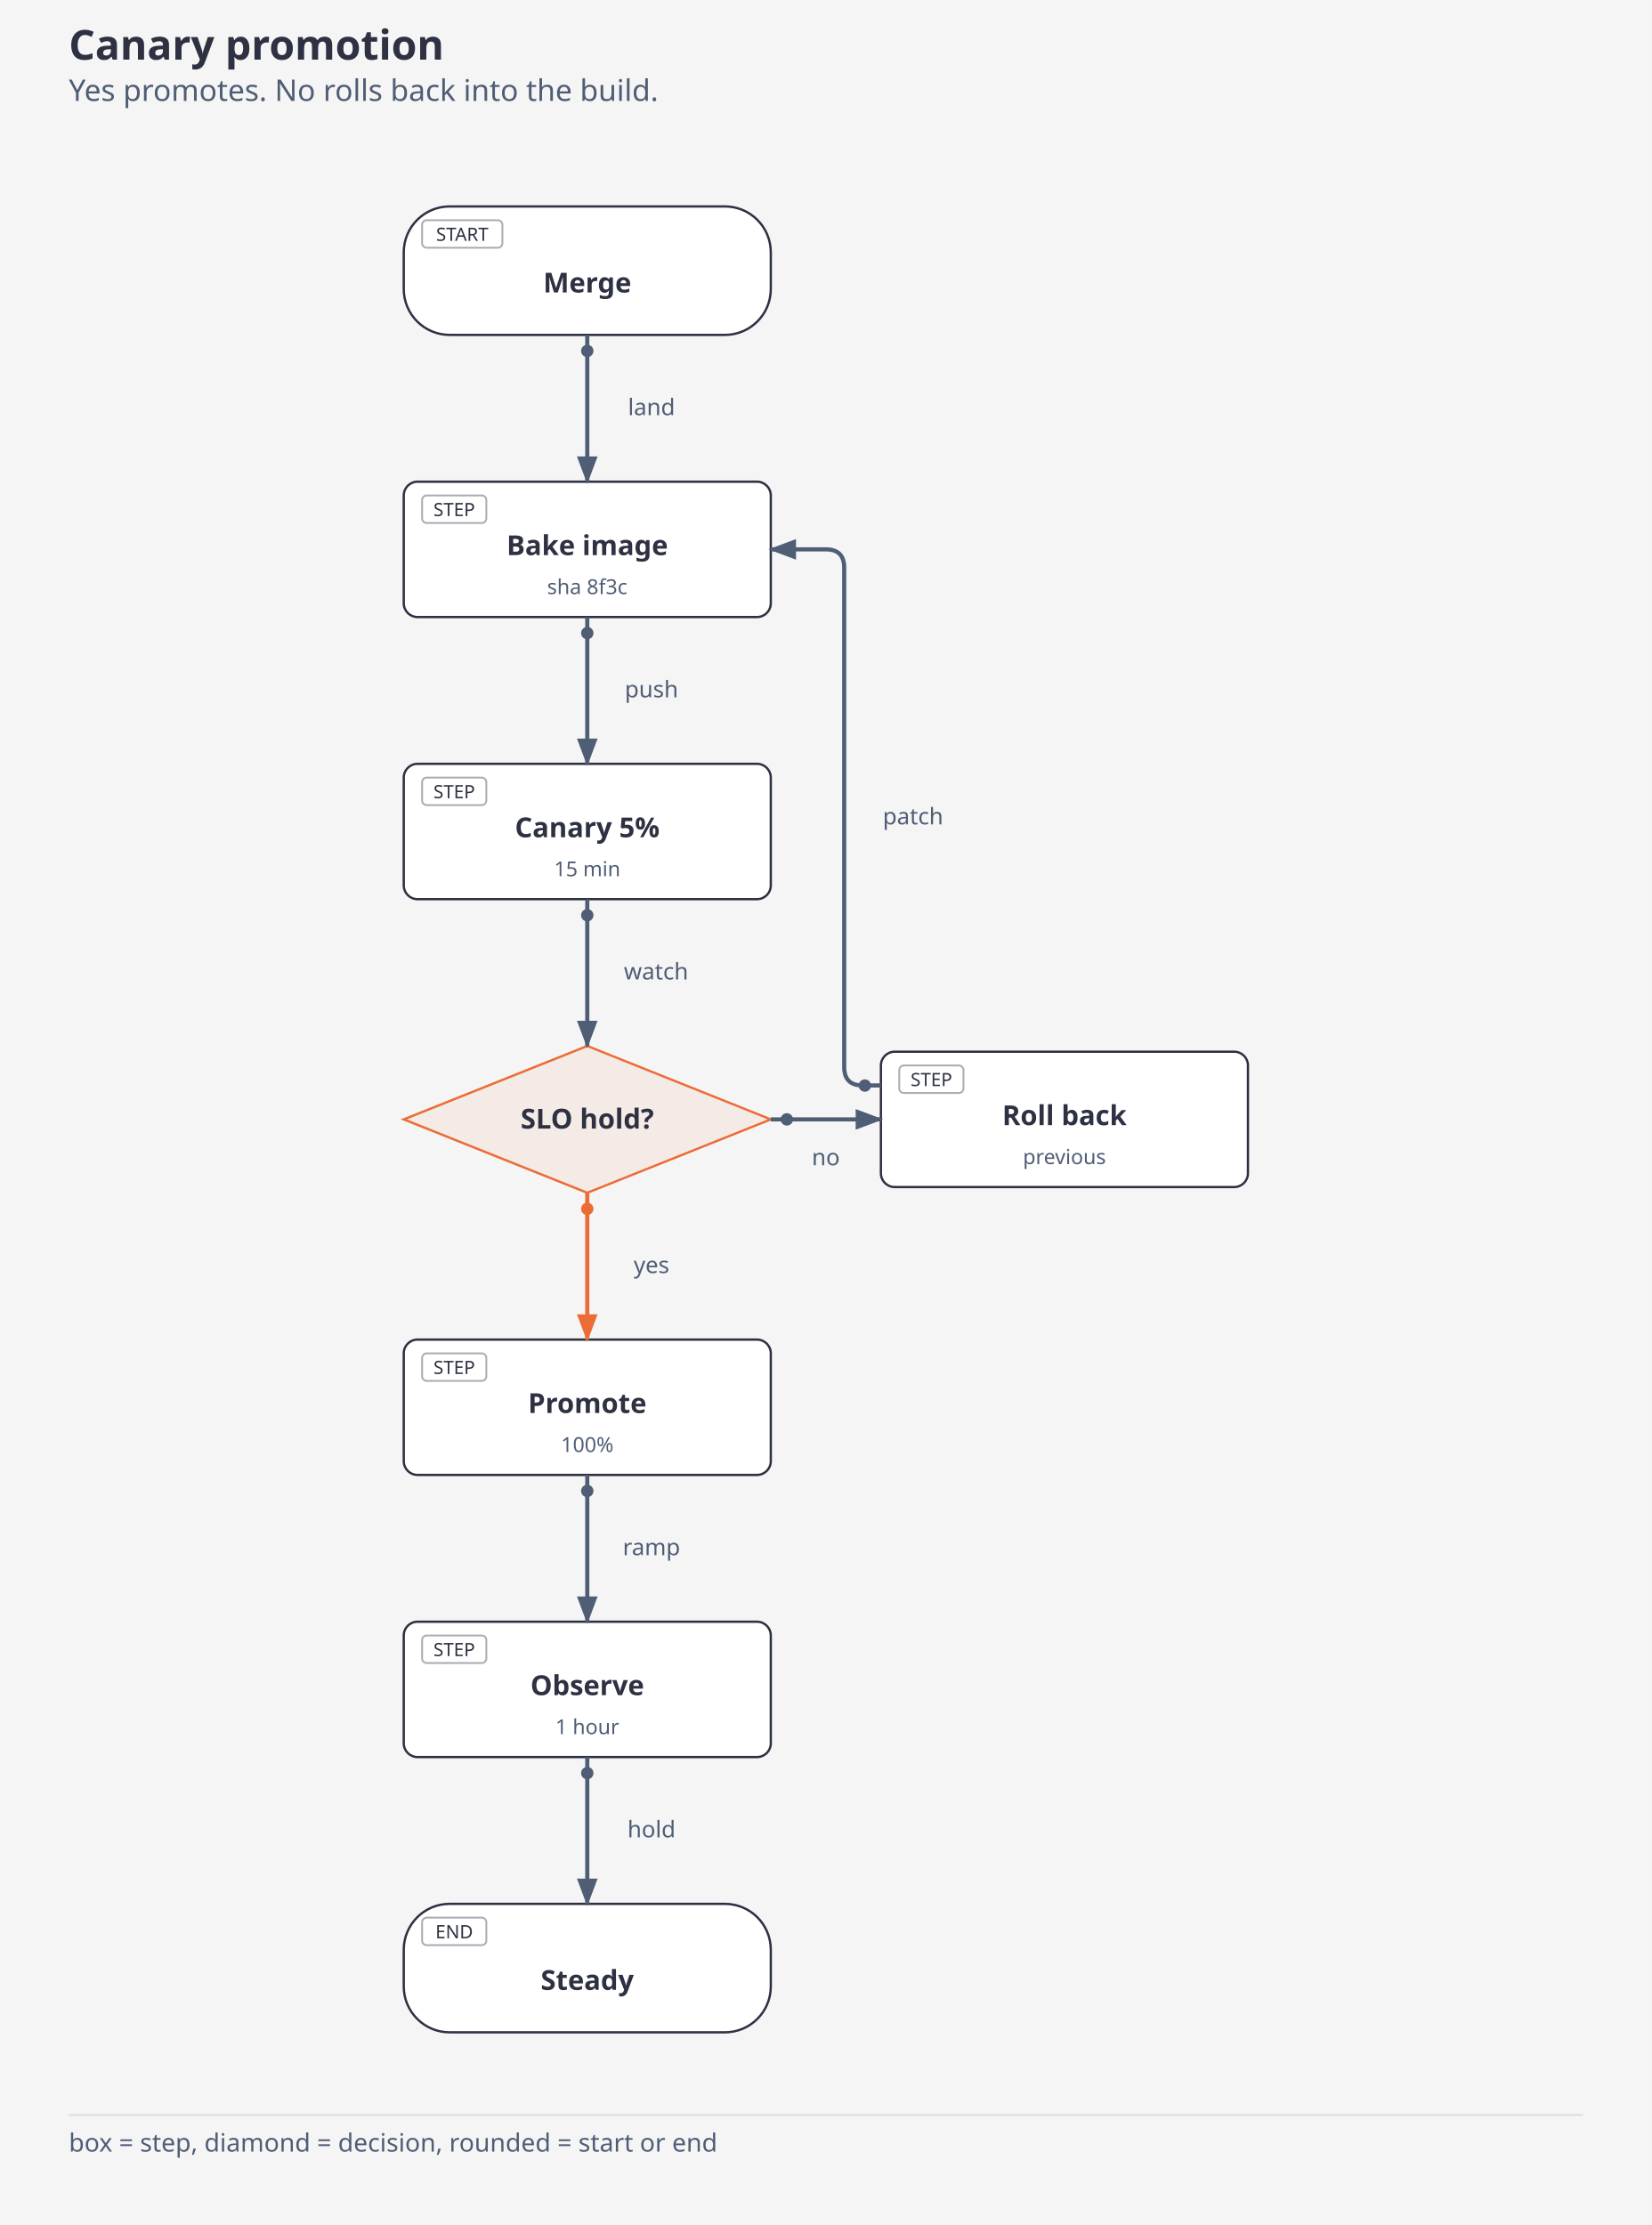
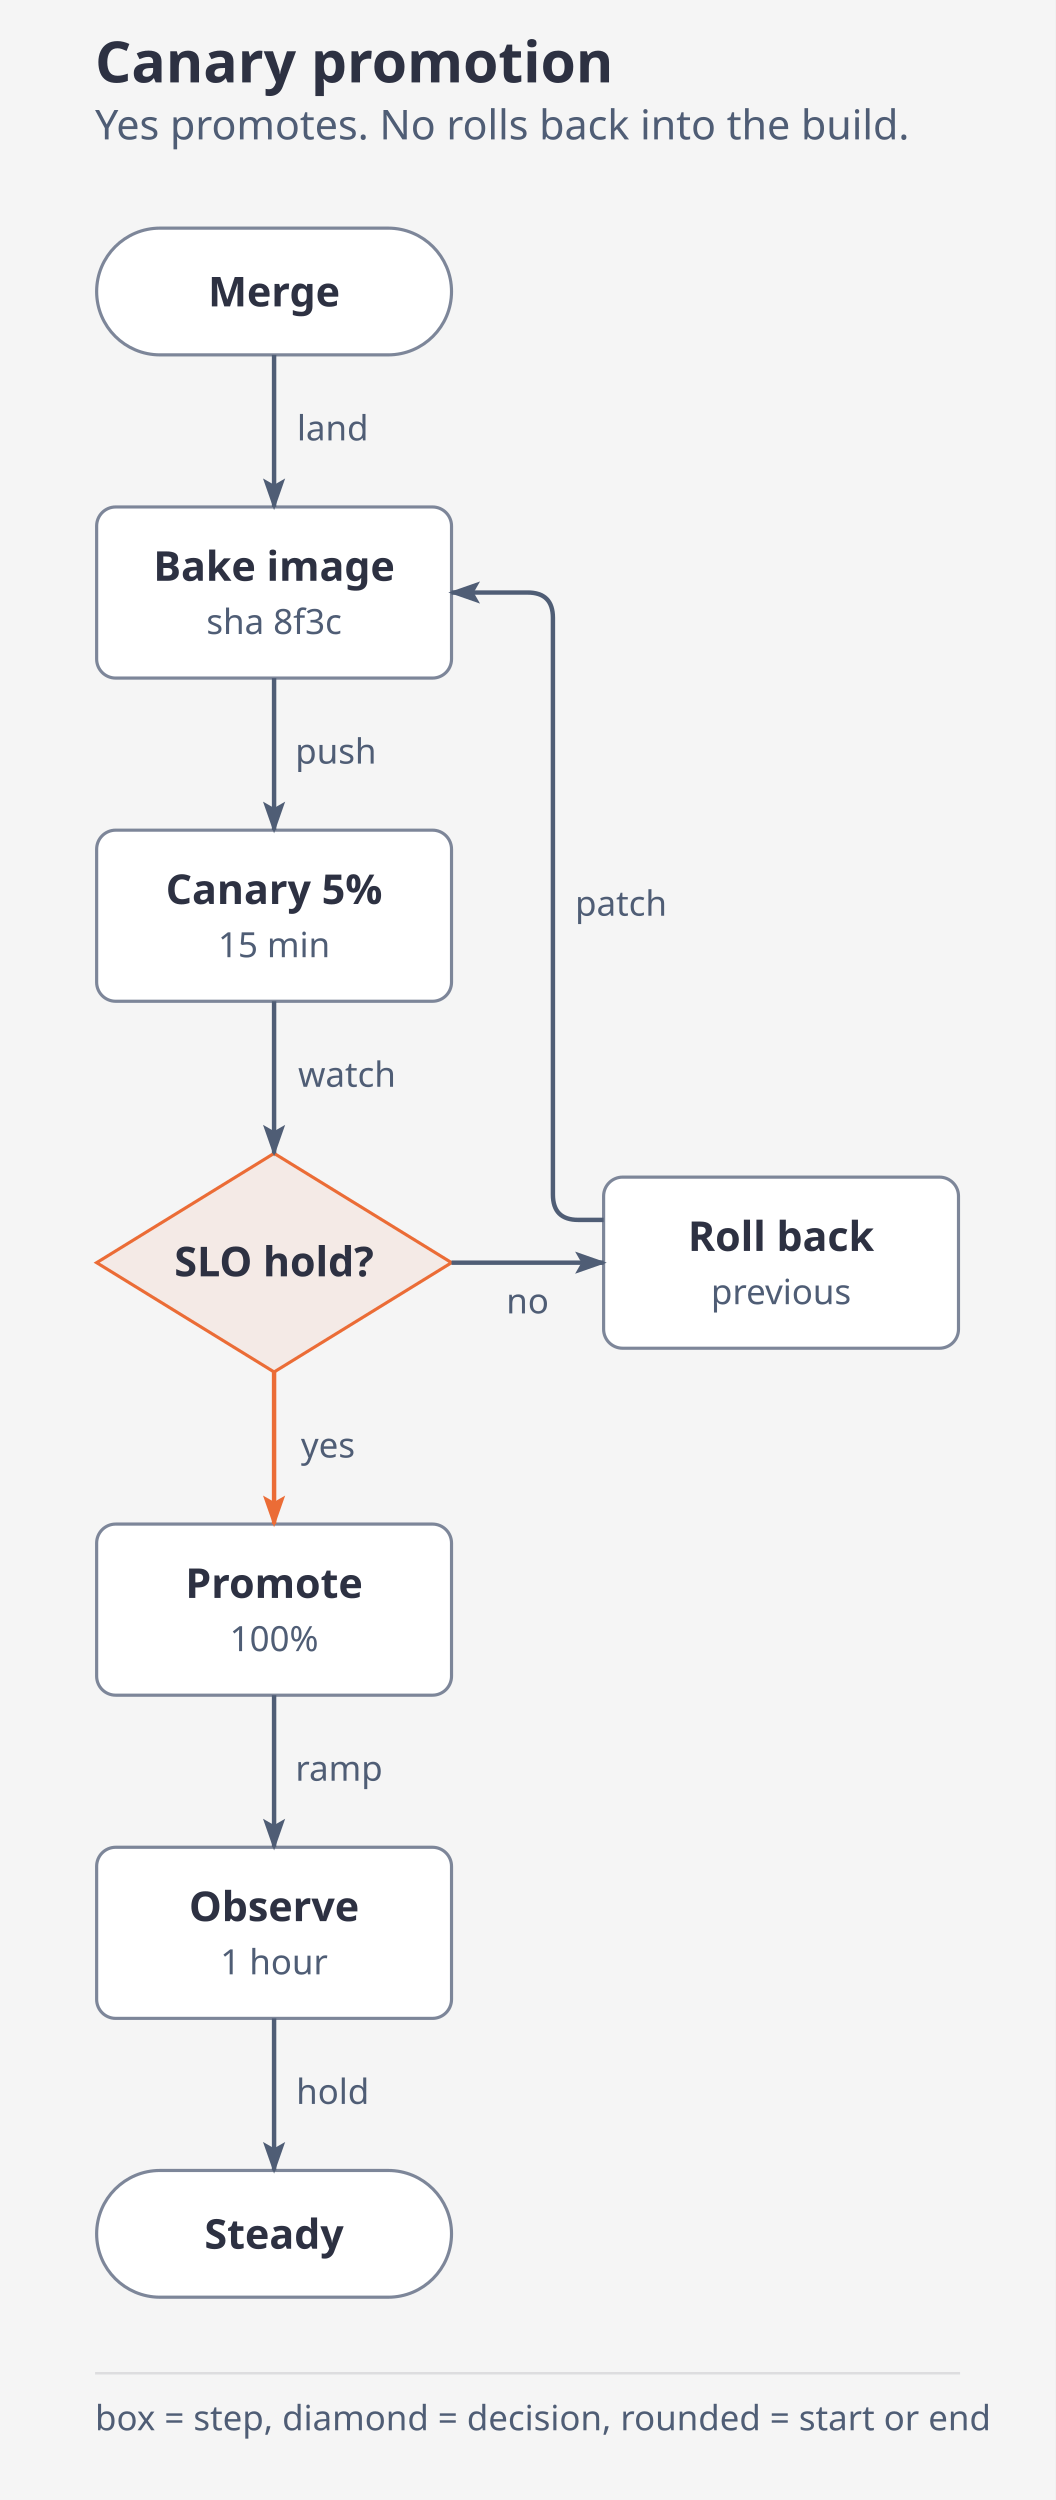
- <svg xmlns="http://www.w3.org/2000/svg" role="graphics-document" aria-roledescription="flow diagram" viewBox="0 0 720 970" width="720">
-   <rect width="720" height="970" fill="#f5f5f5" aria-hidden="true" />
+ <svg xmlns="http://www.w3.org/2000/svg" role="graphics-document" aria-roledescription="flow diagram" viewBox="0 0 333 789" width="333">
+   <rect width="333" height="789" fill="#f5f5f5" aria-hidden="true" />
  <defs>
-     <marker id="a" markerWidth="12" markerHeight="9" refX="11" refY="4.5" orient="auto" markerUnits="userSpaceOnUse">
-       <polygon points="0 0,12 4.5,0 9" fill="#4f5d75" />
+     <marker id="a" markerWidth="10" markerHeight="7" refX="9" refY="3.5" orient="auto" markerUnits="userSpaceOnUse">
+       <polygon points="0 0,10 3.5,0 7,2 3.5" fill="#4f5d75" />
    </marker>
-     <marker id="aa" markerWidth="12" markerHeight="9" refX="11" refY="4.5" orient="auto" markerUnits="userSpaceOnUse">
-       <polygon points="0 0,12 4.5,0 9" fill="#eb6c36" />
+     <marker id="aa" markerWidth="10" markerHeight="7" refX="9" refY="3.5" orient="auto" markerUnits="userSpaceOnUse">
+       <polygon points="0 0,10 3.5,0 7,2 3.5" fill="#eb6c36" />
    </marker>
-     <marker id="al" markerWidth="12" markerHeight="9" refX="11" refY="4.5" orient="auto" markerUnits="userSpaceOnUse">
-       <polygon points="0 0,12 4.5,0 9" fill="#2e5aa8" />
+     <marker id="al" markerWidth="10" markerHeight="7" refX="9" refY="3.5" orient="auto" markerUnits="userSpaceOnUse">
+       <polygon points="0 0,10 3.5,0 7,2 3.5" fill="#2e5aa8" />
    </marker>
-     <marker id="ar" markerWidth="12" markerHeight="9" refX="11" refY="4.5" orient="auto" markerUnits="userSpaceOnUse">
-       <polygon points="0 0,12 4.5,0 9" fill="#7a8399" />
+     <marker id="ar" markerWidth="10" markerHeight="7" refX="9" refY="3.5" orient="auto" markerUnits="userSpaceOnUse">
+       <polygon points="0 0,10 3.5,0 7,2 3.5" fill="#636c82" />
    </marker>
  </defs>
  <text x="30" y="26" font-size="18" font-weight="600" font-family="system-ui, 'Segoe UI', sans-serif" fill="#2d3142">Canary promotion</text>
  <text x="30" y="44" font-size="13" font-family="system-ui, 'Segoe UI', sans-serif" fill="#4f5d75">Yes promotes. No rolls back into the build.</text>
-   <rect x="176" y="90" width="160" height="56" rx="20" fill="#f5f5f5" aria-hidden="true" />
-   <rect x="176" y="90" width="160" height="56" rx="20" fill="#ffffff" stroke="#2d3142" data-node="merge" data-label="Merge" role="graphics-symbol" aria-roledescription="start or end" aria-label="Merge" />
-   <rect x="184" y="96" width="35" height="12" rx="2" fill="none" stroke="#2d3142" stroke-opacity=".4" stroke-width=".8" aria-hidden="true" />
-   <text x="201.5" y="105" font-size="8" font-family="system-ui, 'Segoe UI', sans-serif" fill="#2d3142" text-anchor="middle" aria-hidden="true">START</text>
-   <text x="256" y="127.5" font-size="12" font-weight="600" font-family="system-ui, 'Segoe UI', sans-serif" fill="#2d3142" text-anchor="middle" aria-hidden="true">Merge</text>
-   <rect x="176" y="210" width="160" height="59" rx="6" fill="#f5f5f5" aria-hidden="true" />
-   <rect x="176" y="210" width="160" height="59" rx="6" fill="#ffffff" stroke="#2d3142" data-node="build" data-label="Bake image" role="graphics-symbol" aria-roledescription="box" aria-label="Bake image, sha 8f3c" />
-   <rect x="184" y="216" width="28" height="12" rx="2" fill="none" stroke="#2d3142" stroke-opacity=".4" stroke-width=".8" aria-hidden="true" />
-   <text x="198" y="225" font-size="8" font-family="system-ui, 'Segoe UI', sans-serif" fill="#2d3142" text-anchor="middle" aria-hidden="true">STEP</text>
-   <text x="256" y="242" font-size="12" font-weight="600" font-family="system-ui, 'Segoe UI', sans-serif" fill="#2d3142" text-anchor="middle" aria-hidden="true">Bake image</text>
-   <text x="256" y="259" font-size="9" font-family="system-ui, 'Segoe UI', sans-serif" fill="#4f5d75" text-anchor="middle" aria-hidden="true">sha 8f3c</text>
-   <rect x="176" y="333" width="160" height="59" rx="6" fill="#f5f5f5" aria-hidden="true" />
-   <rect x="176" y="333" width="160" height="59" rx="6" fill="#ffffff" stroke="#2d3142" data-node="canary" data-label="Canary 5%" role="graphics-symbol" aria-roledescription="box" aria-label="Canary 5%, 15 min" />
-   <rect x="184" y="339" width="28" height="12" rx="2" fill="none" stroke="#2d3142" stroke-opacity=".4" stroke-width=".8" aria-hidden="true" />
-   <text x="198" y="348" font-size="8" font-family="system-ui, 'Segoe UI', sans-serif" fill="#2d3142" text-anchor="middle" aria-hidden="true">STEP</text>
-   <text x="256" y="365" font-size="12" font-weight="600" font-family="system-ui, 'Segoe UI', sans-serif" fill="#2d3142" text-anchor="middle" aria-hidden="true">Canary 5%</text>
-   <text x="256" y="382" font-size="9" font-family="system-ui, 'Segoe UI', sans-serif" fill="#4f5d75" text-anchor="middle" aria-hidden="true">15 min</text>
-   <polygon points="256,456 336,488 256,520 176,488" fill="#f5f5f5" aria-hidden="true" />
-   <polygon points="256,456 336,488 256,520 176,488" fill="rgba(235,108,54,0.08)" stroke="#eb6c36" data-node="slo" data-label="SLO hold?" data-cx="256" data-cy="488" role="graphics-symbol" aria-roledescription="decision" aria-label="SLO hold?" />
-   <text x="256" y="492" font-size="12" font-weight="600" font-family="system-ui, 'Segoe UI', sans-serif" fill="#2d3142" text-anchor="middle" aria-hidden="true">SLO hold?</text>
-   <rect x="384" y="458.5" width="160" height="59" rx="6" fill="#f5f5f5" aria-hidden="true" />
-   <rect x="384" y="458.5" width="160" height="59" rx="6" fill="#ffffff" stroke="#2d3142" data-node="rollback" data-label="Roll back" role="graphics-symbol" aria-roledescription="box" aria-label="Roll back, previous" />
-   <rect x="392" y="464.5" width="28" height="12" rx="2" fill="none" stroke="#2d3142" stroke-opacity=".4" stroke-width=".8" aria-hidden="true" />
-   <text x="406" y="473.5" font-size="8" font-family="system-ui, 'Segoe UI', sans-serif" fill="#2d3142" text-anchor="middle" aria-hidden="true">STEP</text>
-   <text x="464" y="490.5" font-size="12" font-weight="600" font-family="system-ui, 'Segoe UI', sans-serif" fill="#2d3142" text-anchor="middle" aria-hidden="true">Roll back</text>
-   <text x="464" y="507.5" font-size="9" font-family="system-ui, 'Segoe UI', sans-serif" fill="#4f5d75" text-anchor="middle" aria-hidden="true">previous</text>
-   <rect x="176" y="584" width="160" height="59" rx="6" fill="#f5f5f5" aria-hidden="true" />
-   <rect x="176" y="584" width="160" height="59" rx="6" fill="#ffffff" stroke="#2d3142" data-node="promote" data-label="Promote" role="graphics-symbol" aria-roledescription="box" aria-label="Promote, 100%" />
-   <rect x="184" y="590" width="28" height="12" rx="2" fill="none" stroke="#2d3142" stroke-opacity=".4" stroke-width=".8" aria-hidden="true" />
-   <text x="198" y="599" font-size="8" font-family="system-ui, 'Segoe UI', sans-serif" fill="#2d3142" text-anchor="middle" aria-hidden="true">STEP</text>
-   <text x="256" y="616" font-size="12" font-weight="600" font-family="system-ui, 'Segoe UI', sans-serif" fill="#2d3142" text-anchor="middle" aria-hidden="true">Promote</text>
-   <text x="256" y="633" font-size="9" font-family="system-ui, 'Segoe UI', sans-serif" fill="#4f5d75" text-anchor="middle" aria-hidden="true">100%</text>
-   <rect x="176" y="707" width="160" height="59" rx="6" fill="#f5f5f5" aria-hidden="true" />
-   <rect x="176" y="707" width="160" height="59" rx="6" fill="#ffffff" stroke="#2d3142" data-node="observe" data-label="Observe" role="graphics-symbol" aria-roledescription="box" aria-label="Observe, 1 hour" />
-   <rect x="184" y="713" width="28" height="12" rx="2" fill="none" stroke="#2d3142" stroke-opacity=".4" stroke-width=".8" aria-hidden="true" />
-   <text x="198" y="722" font-size="8" font-family="system-ui, 'Segoe UI', sans-serif" fill="#2d3142" text-anchor="middle" aria-hidden="true">STEP</text>
-   <text x="256" y="739" font-size="12" font-weight="600" font-family="system-ui, 'Segoe UI', sans-serif" fill="#2d3142" text-anchor="middle" aria-hidden="true">Observe</text>
-   <text x="256" y="756" font-size="9" font-family="system-ui, 'Segoe UI', sans-serif" fill="#4f5d75" text-anchor="middle" aria-hidden="true">1 hour</text>
-   <rect x="176" y="830" width="160" height="56" rx="20" fill="#f5f5f5" aria-hidden="true" />
-   <rect x="176" y="830" width="160" height="56" rx="20" fill="#ffffff" stroke="#2d3142" data-node="steady" data-label="Steady" role="graphics-symbol" aria-roledescription="start or end" aria-label="Steady" />
-   <rect x="184" y="836" width="28" height="12" rx="2" fill="none" stroke="#2d3142" stroke-opacity=".4" stroke-width=".8" aria-hidden="true" />
-   <text x="198" y="845" font-size="8" font-family="system-ui, 'Segoe UI', sans-serif" fill="#2d3142" text-anchor="middle" aria-hidden="true">END</text>
-   <text x="256" y="867.5" font-size="12" font-weight="600" font-family="system-ui, 'Segoe UI', sans-serif" fill="#2d3142" text-anchor="middle" aria-hidden="true">Steady</text>
-   <path d="M256,146 L256,210" fill="none" stroke="#4f5d75" stroke-width="1.8" marker-end="url(#a)" data-from="merge" data-to="build" data-label="land" data-id="merge-&gt;build:land" data-from-port="s" data-to-port="n" role="graphics-symbol" aria-roledescription="arrow" aria-label="Merge to Bake image: land" />
-   <circle cx="256" cy="153" r="2.7" fill="#4f5d75" aria-hidden="true" />
-   <path d="M256,269 L256,333" fill="none" stroke="#4f5d75" stroke-width="1.8" marker-end="url(#a)" data-from="build" data-to="canary" data-label="push" data-id="build-&gt;canary:push" data-from-port="s" data-to-port="n" role="graphics-symbol" aria-roledescription="arrow" aria-label="Bake image to Canary 5%: push" />
-   <circle cx="256" cy="276" r="2.7" fill="#4f5d75" aria-hidden="true" />
-   <path d="M256,392 L256,456" fill="none" stroke="#4f5d75" stroke-width="1.8" marker-end="url(#a)" data-from="canary" data-to="slo" data-label="watch" data-id="canary-&gt;slo:watch" data-from-port="s" data-to-port="n" role="graphics-symbol" aria-roledescription="arrow" aria-label="Canary 5% to SLO hold?: watch" />
-   <circle cx="256" cy="399" r="2.7" fill="#4f5d75" aria-hidden="true" />
-   <path d="M256,520 L256,584" fill="none" stroke="#eb6c36" stroke-width="1.8" marker-end="url(#aa)" data-from="slo" data-to="promote" data-label="yes" data-id="slo-&gt;promote:yes" data-from-port="s" data-to-port="n" role="graphics-symbol" aria-roledescription="arrow" aria-label="SLO hold? to Promote: yes" />
-   <circle cx="256" cy="527" r="2.7" fill="#eb6c36" aria-hidden="true" />
-   <path d="M336,488 L384,488" fill="none" stroke="#4f5d75" stroke-width="1.8" marker-end="url(#a)" data-from="slo" data-to="rollback" data-label="no" data-id="slo-&gt;rollback:no" data-from-port="e" data-to-port="w" role="graphics-symbol" aria-roledescription="arrow" aria-label="SLO hold? to Roll back: no" />
-   <circle cx="343" cy="488" r="2.7" fill="#4f5d75" aria-hidden="true" />
-   <path d="M384,473.2 L376,473.2 Q368,473.2 368,465.2 L368,247.5 Q368,239.5 360,239.5 L336,239.5" fill="none" stroke="#4f5d75" stroke-width="1.8" marker-end="url(#a)" data-from="rollback" data-to="build" data-label="patch" data-id="rollback-&gt;build:patch" data-from-port="w" data-to-port="e" role="graphics-symbol" aria-roledescription="arrow" aria-label="Roll back to Bake image: patch" />
-   <circle cx="377" cy="473.25" r="2.7" fill="#4f5d75" aria-hidden="true" />
-   <path d="M256,643 L256,707" fill="none" stroke="#4f5d75" stroke-width="1.8" marker-end="url(#a)" data-from="promote" data-to="observe" data-label="ramp" data-id="promote-&gt;observe:ramp" data-from-port="s" data-to-port="n" role="graphics-symbol" aria-roledescription="arrow" aria-label="Promote to Observe: ramp" />
-   <circle cx="256" cy="650" r="2.7" fill="#4f5d75" aria-hidden="true" />
-   <path d="M256,766 L256,830" fill="none" stroke="#4f5d75" stroke-width="1.8" marker-end="url(#a)" data-from="observe" data-to="steady" data-label="hold" data-id="observe-&gt;steady:hold" data-from-port="s" data-to-port="n" role="graphics-symbol" aria-roledescription="arrow" aria-label="Observe to Steady: hold" />
-   <circle cx="256" cy="773" r="2.7" fill="#4f5d75" aria-hidden="true" />
-   <rect x="264" y="169" width="40" height="16" rx="2" fill="#f5f5f5" aria-hidden="true" />
-   <text x="284" y="181" font-size="10" font-family="system-ui, 'Segoe UI', sans-serif" fill="#4f5d75" text-anchor="middle" aria-hidden="true">land</text>
-   <rect x="264" y="292" width="40" height="16" rx="2" fill="#f5f5f5" aria-hidden="true" />
-   <text x="284" y="304" font-size="10" font-family="system-ui, 'Segoe UI', sans-serif" fill="#4f5d75" text-anchor="middle" aria-hidden="true">push</text>
-   <rect x="264" y="415" width="44" height="16" rx="2" fill="#f5f5f5" aria-hidden="true" />
-   <text x="286" y="427" font-size="10" font-family="system-ui, 'Segoe UI', sans-serif" fill="#4f5d75" text-anchor="middle" aria-hidden="true">watch</text>
-   <rect x="264" y="543" width="40" height="16" rx="2" fill="#f5f5f5" aria-hidden="true" />
-   <text x="284" y="555" font-size="10" font-family="system-ui, 'Segoe UI', sans-serif" fill="#4f5d75" text-anchor="middle" aria-hidden="true">yes</text>
-   <rect x="340" y="496" width="40" height="16" rx="2" fill="#f5f5f5" aria-hidden="true" />
-   <text x="360" y="508" font-size="10" font-family="system-ui, 'Segoe UI', sans-serif" fill="#4f5d75" text-anchor="middle" aria-hidden="true">no</text>
-   <rect x="376" y="347.38" width="44" height="16" rx="2" fill="#f5f5f5" aria-hidden="true" />
-   <text x="398" y="359.38" font-size="10" font-family="system-ui, 'Segoe UI', sans-serif" fill="#4f5d75" text-anchor="middle" aria-hidden="true">patch</text>
-   <rect x="264" y="666" width="40" height="16" rx="2" fill="#f5f5f5" aria-hidden="true" />
-   <text x="284" y="678" font-size="10" font-family="system-ui, 'Segoe UI', sans-serif" fill="#4f5d75" text-anchor="middle" aria-hidden="true">ramp</text>
-   <rect x="264" y="789" width="40" height="16" rx="2" fill="#f5f5f5" aria-hidden="true" />
-   <text x="284" y="801" font-size="10" font-family="system-ui, 'Segoe UI', sans-serif" fill="#4f5d75" text-anchor="middle" aria-hidden="true">hold</text>
-   <line x1="30" y1="922" x2="690" y2="922" stroke="rgba(45,49,66,0.12)" stroke-width=".8" aria-hidden="true" />
-   <text x="30" y="938" font-size="11" font-family="system-ui, 'Segoe UI', sans-serif" fill="#4f5d75">box = step, diamond = decision, rounded = start or end</text>
+   <rect x="30.5" y="72" width="112" height="40" rx="20" fill="#f5f5f5" aria-hidden="true" />
+   <rect x="30.5" y="72" width="112" height="40" rx="20" fill="#ffffff" stroke="#7d8699" data-node="merge" data-label="Merge" role="graphics-symbol" aria-roledescription="start or end" aria-label="Merge" />
+   <text x="86.5" y="96.7" font-size="13" font-weight="600" font-family="system-ui, 'Segoe UI', sans-serif" fill="#2d3142" text-anchor="middle" aria-hidden="true">Merge</text>
+   <rect x="30.5" y="160" width="112" height="54" rx="6" fill="#f5f5f5" aria-hidden="true" />
+   <rect x="30.5" y="160" width="112" height="54" rx="6" fill="#ffffff" stroke="#7d8699" data-node="build" data-label="Bake image" role="graphics-symbol" aria-roledescription="box" aria-label="Bake image, sha 8f3c" />
+   <text x="86.5" y="183.3" font-size="13" font-weight="600" font-family="system-ui, 'Segoe UI', sans-serif" fill="#2d3142" text-anchor="middle" aria-hidden="true">Bake image</text>
+   <text x="86.5" y="200.1" font-size="11" font-family="system-ui, 'Segoe UI', sans-serif" fill="#4f5d75" text-anchor="middle" aria-hidden="true">sha 8f3c</text>
+   <rect x="30.5" y="262" width="112" height="54" rx="6" fill="#f5f5f5" aria-hidden="true" />
+   <rect x="30.5" y="262" width="112" height="54" rx="6" fill="#ffffff" stroke="#7d8699" data-node="canary" data-label="Canary 5%" role="graphics-symbol" aria-roledescription="box" aria-label="Canary 5%, 15 min" />
+   <text x="86.5" y="285.3" font-size="13" font-weight="600" font-family="system-ui, 'Segoe UI', sans-serif" fill="#2d3142" text-anchor="middle" aria-hidden="true">Canary 5%</text>
+   <text x="86.5" y="302.1" font-size="11" font-family="system-ui, 'Segoe UI', sans-serif" fill="#4f5d75" text-anchor="middle" aria-hidden="true">15 min</text>
+   <polygon points="86.5,364 142.5,398.5 86.5,433 30.5,398.5" fill="#f5f5f5" aria-hidden="true" />
+   <polygon points="86.5,364 142.5,398.5 86.5,433 30.5,398.5" fill="rgba(235,108,54,0.08)" stroke="#eb6c36" data-node="slo" data-label="SLO hold?" data-cx="86.5" data-cy="398.5" role="graphics-symbol" aria-roledescription="decision" aria-label="SLO hold?" />
+   <text x="86.5" y="402.8" font-size="13" font-weight="600" font-family="system-ui, 'Segoe UI', sans-serif" fill="#2d3142" text-anchor="middle" aria-hidden="true">SLO hold?</text>
+   <rect x="190.5" y="371.5" width="112" height="54" rx="6" fill="#f5f5f5" aria-hidden="true" />
+   <rect x="190.5" y="371.5" width="112" height="54" rx="6" fill="#ffffff" stroke="#7d8699" data-node="rollback" data-label="Roll back" role="graphics-symbol" aria-roledescription="box" aria-label="Roll back, previous" />
+   <text x="246.5" y="394.8" font-size="13" font-weight="600" font-family="system-ui, 'Segoe UI', sans-serif" fill="#2d3142" text-anchor="middle" aria-hidden="true">Roll back</text>
+   <text x="246.5" y="411.6" font-size="11" font-family="system-ui, 'Segoe UI', sans-serif" fill="#4f5d75" text-anchor="middle" aria-hidden="true">previous</text>
+   <rect x="30.5" y="481" width="112" height="54" rx="6" fill="#f5f5f5" aria-hidden="true" />
+   <rect x="30.5" y="481" width="112" height="54" rx="6" fill="#ffffff" stroke="#7d8699" data-node="promote" data-label="Promote" role="graphics-symbol" aria-roledescription="box" aria-label="Promote, 100%" />
+   <text x="86.5" y="504.3" font-size="13" font-weight="600" font-family="system-ui, 'Segoe UI', sans-serif" fill="#2d3142" text-anchor="middle" aria-hidden="true">Promote</text>
+   <text x="86.5" y="521.1" font-size="11" font-family="system-ui, 'Segoe UI', sans-serif" fill="#4f5d75" text-anchor="middle" aria-hidden="true">100%</text>
+   <rect x="30.5" y="583" width="112" height="54" rx="6" fill="#f5f5f5" aria-hidden="true" />
+   <rect x="30.5" y="583" width="112" height="54" rx="6" fill="#ffffff" stroke="#7d8699" data-node="observe" data-label="Observe" role="graphics-symbol" aria-roledescription="box" aria-label="Observe, 1 hour" />
+   <text x="86.5" y="606.3" font-size="13" font-weight="600" font-family="system-ui, 'Segoe UI', sans-serif" fill="#2d3142" text-anchor="middle" aria-hidden="true">Observe</text>
+   <text x="86.5" y="623.1" font-size="11" font-family="system-ui, 'Segoe UI', sans-serif" fill="#4f5d75" text-anchor="middle" aria-hidden="true">1 hour</text>
+   <rect x="30.5" y="685" width="112" height="40" rx="20" fill="#f5f5f5" aria-hidden="true" />
+   <rect x="30.5" y="685" width="112" height="40" rx="20" fill="#ffffff" stroke="#7d8699" data-node="steady" data-label="Steady" role="graphics-symbol" aria-roledescription="start or end" aria-label="Steady" />
+   <text x="86.5" y="709.7" font-size="13" font-weight="600" font-family="system-ui, 'Segoe UI', sans-serif" fill="#2d3142" text-anchor="middle" aria-hidden="true">Steady</text>
+   <path d="M86.5,112 L86.5,160" fill="none" stroke="#4f5d75" stroke-width="1.4" marker-end="url(#a)" data-from="merge" data-to="build" data-label="land" data-id="merge-&gt;build:land" data-from-port="s" data-to-port="n" role="graphics-symbol" aria-roledescription="arrow" aria-label="Merge to Bake image: land" />
+   <path d="M86.5,214 L86.5,262" fill="none" stroke="#4f5d75" stroke-width="1.4" marker-end="url(#a)" data-from="build" data-to="canary" data-label="push" data-id="build-&gt;canary:push" data-from-port="s" data-to-port="n" role="graphics-symbol" aria-roledescription="arrow" aria-label="Bake image to Canary 5%: push" />
+   <path d="M86.5,316 L86.5,364" fill="none" stroke="#4f5d75" stroke-width="1.4" marker-end="url(#a)" data-from="canary" data-to="slo" data-label="watch" data-id="canary-&gt;slo:watch" data-from-port="s" data-to-port="n" role="graphics-symbol" aria-roledescription="arrow" aria-label="Canary 5% to SLO hold?: watch" />
+   <path d="M86.5,433 L86.5,481" fill="none" stroke="#eb6c36" stroke-width="1.4" marker-end="url(#aa)" data-from="slo" data-to="promote" data-label="yes" data-id="slo-&gt;promote:yes" data-from-port="s" data-to-port="n" role="graphics-symbol" aria-roledescription="arrow" aria-label="SLO hold? to Promote: yes" />
+   <path d="M142.5,398.5 L190.5,398.5" fill="none" stroke="#4f5d75" stroke-width="1.4" marker-end="url(#a)" data-from="slo" data-to="rollback" data-label="no" data-id="slo-&gt;rollback:no" data-from-port="e" data-to-port="w" role="graphics-symbol" aria-roledescription="arrow" aria-label="SLO hold? to Roll back: no" />
+   <path d="M190.5,385 L182.5,385 Q174.5,385 174.5,377 L174.5,195 Q174.5,187 166.5,187 L142.5,187" fill="none" stroke="#4f5d75" stroke-width="1.4" marker-end="url(#a)" data-from="rollback" data-to="build" data-label="patch" data-id="rollback-&gt;build:patch" data-from-port="w" data-to-port="e" role="graphics-symbol" aria-roledescription="arrow" aria-label="Roll back to Bake image: patch" />
+   <path d="M86.5,535 L86.5,583" fill="none" stroke="#4f5d75" stroke-width="1.4" marker-end="url(#a)" data-from="promote" data-to="observe" data-label="ramp" data-id="promote-&gt;observe:ramp" data-from-port="s" data-to-port="n" role="graphics-symbol" aria-roledescription="arrow" aria-label="Promote to Observe: ramp" />
+   <path d="M86.5,637 L86.5,685" fill="none" stroke="#4f5d75" stroke-width="1.4" marker-end="url(#a)" data-from="observe" data-to="steady" data-label="hold" data-id="observe-&gt;steady:hold" data-from-port="s" data-to-port="n" role="graphics-symbol" aria-roledescription="arrow" aria-label="Observe to Steady: hold" />
+   <rect x="90.5" y="127" width="29" height="16" rx="2" fill="#f5f5f5" aria-hidden="true" />
+   <text x="105" y="139" font-size="11" font-family="system-ui, 'Segoe UI', sans-serif" fill="#4f5d75" text-anchor="middle" aria-hidden="true">land</text>
+   <rect x="90.5" y="229" width="31" height="16" rx="2" fill="#f5f5f5" aria-hidden="true" />
+   <text x="106" y="241" font-size="11" font-family="system-ui, 'Segoe UI', sans-serif" fill="#4f5d75" text-anchor="middle" aria-hidden="true">push</text>
+   <rect x="90.5" y="331" width="38" height="16" rx="2" fill="#f5f5f5" aria-hidden="true" />
+   <text x="109.5" y="343" font-size="11" font-family="system-ui, 'Segoe UI', sans-serif" fill="#4f5d75" text-anchor="middle" aria-hidden="true">watch</text>
+   <rect x="90.5" y="448" width="26" height="16" rx="2" fill="#f5f5f5" aria-hidden="true" />
+   <text x="103.5" y="460" font-size="11" font-family="system-ui, 'Segoe UI', sans-serif" fill="#4f5d75" text-anchor="middle" aria-hidden="true">yes</text>
+   <rect x="156.5" y="402.5" width="20" height="16" rx="2" fill="#f5f5f5" aria-hidden="true" />
+   <text x="166.5" y="414.5" font-size="11" font-family="system-ui, 'Segoe UI', sans-serif" fill="#4f5d75" text-anchor="middle" aria-hidden="true">no</text>
+   <rect x="178.5" y="277" width="35" height="16" rx="2" fill="#f5f5f5" aria-hidden="true" />
+   <text x="196" y="289" font-size="11" font-family="system-ui, 'Segoe UI', sans-serif" fill="#4f5d75" text-anchor="middle" aria-hidden="true">patch</text>
+   <rect x="90.5" y="550" width="33" height="16" rx="2" fill="#f5f5f5" aria-hidden="true" />
+   <text x="107" y="562" font-size="11" font-family="system-ui, 'Segoe UI', sans-serif" fill="#4f5d75" text-anchor="middle" aria-hidden="true">ramp</text>
+   <rect x="90.5" y="652" width="29" height="16" rx="2" fill="#f5f5f5" aria-hidden="true" />
+   <text x="105" y="664" font-size="11" font-family="system-ui, 'Segoe UI', sans-serif" fill="#4f5d75" text-anchor="middle" aria-hidden="true">hold</text>
+   <line x1="30" y1="749" x2="303" y2="749" stroke="rgba(45,49,66,0.12)" stroke-width=".8" aria-hidden="true" />
+   <text x="30" y="767" font-size="11" font-family="system-ui, 'Segoe UI', sans-serif" fill="#4f5d75">box = step, diamond = decision, rounded = start or end</text>
</svg>
